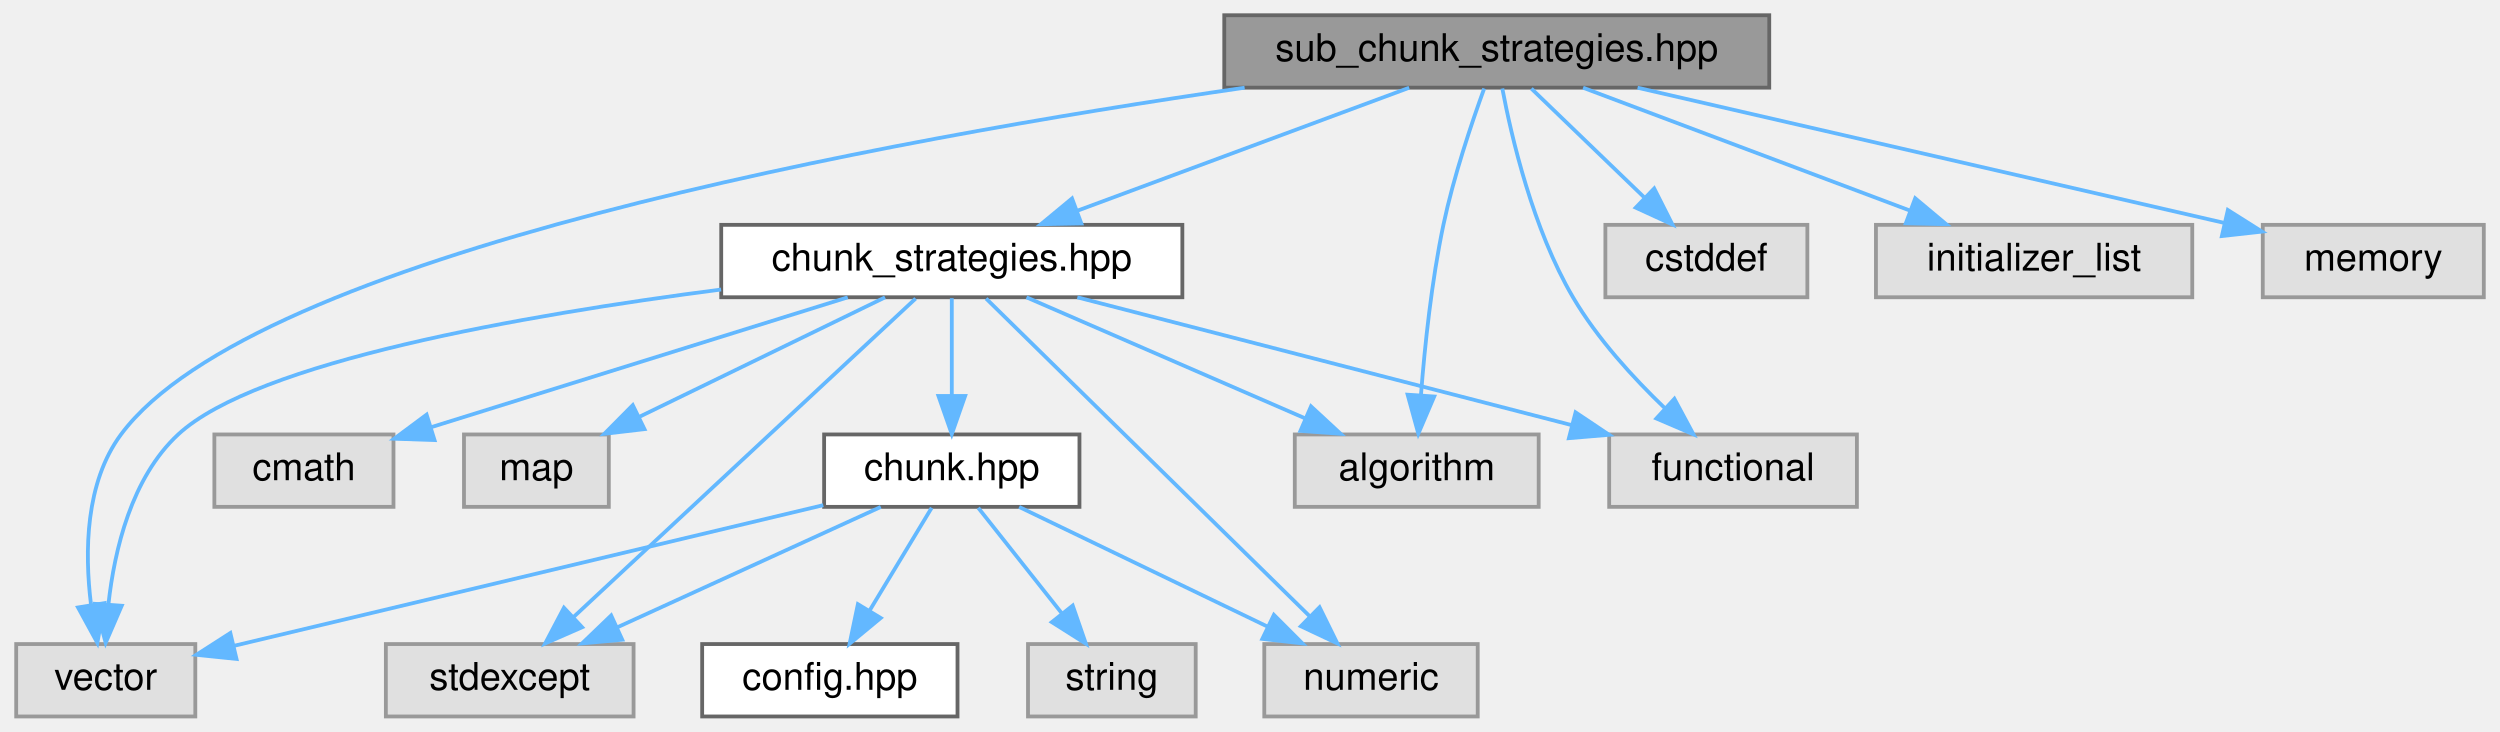
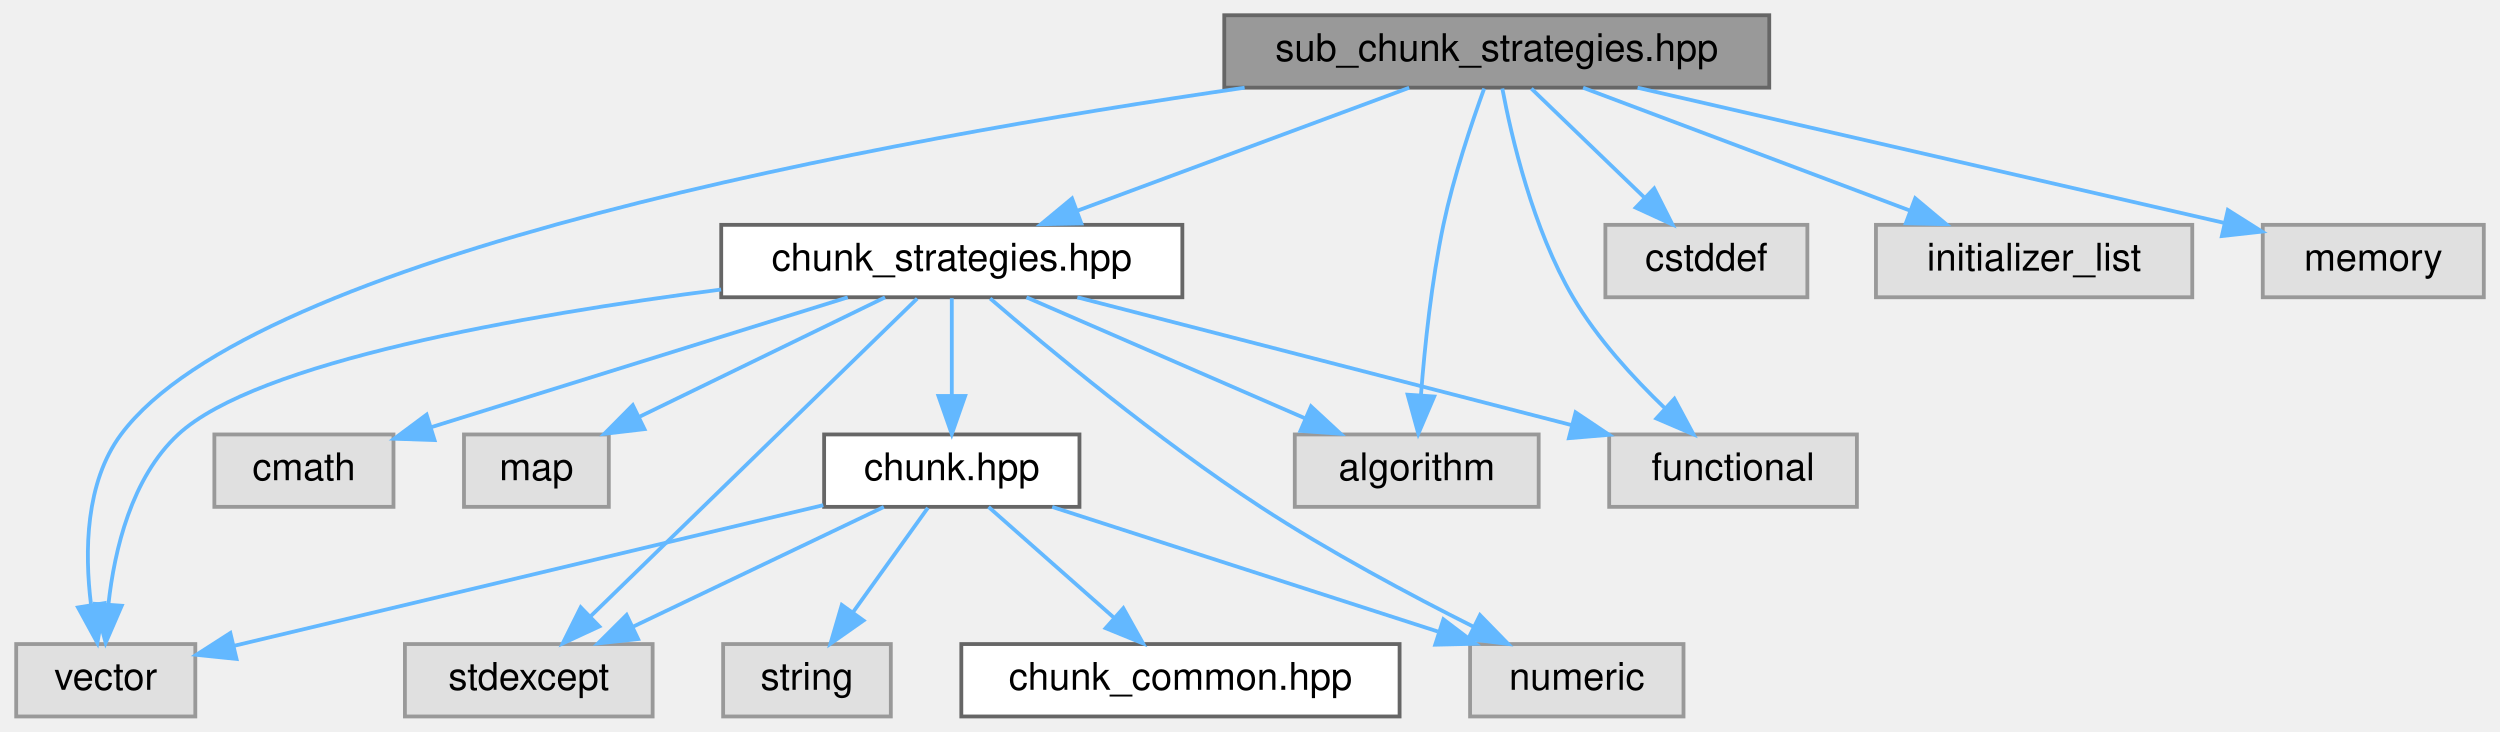
<svg xmlns="http://www.w3.org/2000/svg" xmlns:xlink="http://www.w3.org/1999/xlink" width="656pt" height="192pt" viewBox="0.00 0.00 655.50 192.00">
  <g id="graph0" class="graph" transform="scale(1 1) rotate(0) translate(4 188)">
    <g id="Node000001" class="node">
      <g id="a_Node000001">
        <a xlink:title="Advanced sub-chunking strategies for hierarchical data processing.">
          <polygon fill="#999999" stroke="#666666" points="460,-184 317,-184 317,-165 460,-165 460,-184" />
          <text text-anchor="middle" x="388.5" y="-172" font-family="Helvetica,sans-Serif" font-size="10.00">sub_chunk_strategies.hpp</text>
        </a>
      </g>
    </g>
    <g id="Node000002" class="node">
      <g id="a_Node000002">
        <a xlink:href="chunk__strategies_8hpp.html" target="_top" xlink:title="Defines various strategies for chunking data based on different criteria.">
          <polygon fill="white" stroke="#666666" points="306,-129 185,-129 185,-110 306,-110 306,-129" />
          <text text-anchor="middle" x="245.5" y="-117" font-family="Helvetica,sans-Serif" font-size="10.00">chunk_strategies.hpp</text>
        </a>
      </g>
    </g>
    <g id="edge1_Node000001_Node000002" class="edge">
      <g id="a_edge1_Node000001_Node000002">
        <a xlink:title=" ">
          <path fill="none" stroke="#63b8ff" d="M365.52,-164.98C342,-156.27 305.21,-142.63 278.56,-132.75" />
          <polygon fill="#63b8ff" stroke="#63b8ff" points="279.49,-129.36 268.89,-129.17 277.05,-135.93 279.49,-129.36" />
        </a>
      </g>
    </g>
+     <g id="Node000008" class="node">
+       <g id="a_Node000008">
+         <a xlink:title=" ">
+           <polygon fill="#e0e0e0" stroke="#999999" points="47,-19 0,-19 0,0 47,0 47,-19" />
+           <text text-anchor="middle" x="23.5" y="-7" font-family="Helvetica,sans-Serif" font-size="10.00">vector</text>
+         </a>
+       </g>
+     </g>
+     <g id="edge20_Node000001_Node000008" class="edge">
+       <g id="a_edge20_Node000001_Node000008">
+         <a xlink:title=" ">
+           <path fill="none" stroke="#63b8ff" d="M322.34,-164.99C228.06,-151.33 62.54,-121.16 27.5,-74 18.13,-61.39 17.94,-43.2 19.61,-29.52" />
+           <polygon fill="#63b8ff" stroke="#63b8ff" points="23.13,-29.74 21.3,-19.3 16.22,-28.6 23.13,-29.74" />
+         </a>
+       </g>
+     </g>
+     <g id="Node000009" class="node">
+       <g id="a_Node000009">
+         <a xlink:title=" ">
+           <polygon fill="#e0e0e0" stroke="#999999" points="399.5,-74 335.5,-74 335.5,-55 399.5,-55 399.5,-74" />
+           <text text-anchor="middle" x="367.5" y="-62" font-family="Helvetica,sans-Serif" font-size="10.00">algorithm</text>
+         </a>
+       </g>
+     </g>
+     <g id="edge15_Node000001_Node000009" class="edge">
+       <g id="a_edge15_Node000001_Node000009">
+         <a xlink:title=" ">
+           <path fill="none" stroke="#63b8ff" d="M385.2,-164.77C381.97,-155.89 377.17,-141.68 374.5,-129 371.39,-114.21 369.61,-97.17 368.62,-84.47" />
+           <polygon fill="#63b8ff" stroke="#63b8ff" points="372.09,-83.95 367.92,-74.21 365.11,-84.43 372.09,-83.95" />
+         </a>
+       </g>
+     </g>
+     <g id="Node000011" class="node">
+       <g id="a_Node000011">
+         <a xlink:title=" ">
+           <polygon fill="#e0e0e0" stroke="#999999" points="483,-74 418,-74 418,-55 483,-55 483,-74" />
+           <text text-anchor="middle" x="450.5" y="-62" font-family="Helvetica,sans-Serif" font-size="10.00">functional</text>
+         </a>
+       </g>
+     </g>
+     <g id="edge17_Node000001_Node000011" class="edge">
+       <g id="a_edge17_Node000001_Node000011">
+         <a xlink:title=" ">
+           <path fill="none" stroke="#63b8ff" d="M389.96,-164.78C392.36,-152.05 397.97,-127.94 408.5,-110 414.86,-99.17 424.3,-88.85 432.62,-80.88" />
+           <polygon fill="#63b8ff" stroke="#63b8ff" points="435.11,-83.36 440.12,-74.02 430.38,-78.19 435.11,-83.36" />
+         </a>
+       </g>
+     </g>
+     <g id="Node000013" class="node">
+       <g id="a_Node000013">
+         <a xlink:title=" ">
+           <polygon fill="#e0e0e0" stroke="#999999" points="470,-129 417,-129 417,-110 470,-110 470,-129" />
+           <text text-anchor="middle" x="443.5" y="-117" font-family="Helvetica,sans-Serif" font-size="10.00">cstddef</text>
+         </a>
+       </g>
+     </g>
+     <g id="edge16_Node000001_Node000013" class="edge">
+       <g id="a_edge16_Node000001_Node000013">
+         <a xlink:title=" ">
+           <path fill="none" stroke="#63b8ff" d="M397.58,-164.75C405.59,-157.03 417.46,-145.6 427.12,-136.28" />
+           <polygon fill="#63b8ff" stroke="#63b8ff" points="429.81,-138.55 434.59,-129.09 424.96,-133.51 429.81,-138.55" />
+         </a>
+       </g>
+     </g>
+     <g id="Node000014" class="node">
+       <g id="a_Node000014">
+         <a xlink:title=" ">
+           <polygon fill="#e0e0e0" stroke="#999999" points="571,-129 488,-129 488,-110 571,-110 571,-129" />
+           <text text-anchor="middle" x="529.5" y="-117" font-family="Helvetica,sans-Serif" font-size="10.00">initializer_list</text>
+         </a>
+       </g>
+     </g>
+     <g id="edge18_Node000001_Node000014" class="edge">
+       <g id="a_edge18_Node000001_Node000014">
+         <a xlink:title=" ">
+           <path fill="none" stroke="#63b8ff" d="M411.15,-164.98C434.35,-156.27 470.62,-142.63 496.9,-132.75" />
+           <polygon fill="#63b8ff" stroke="#63b8ff" points="498.3,-135.97 506.43,-129.17 495.84,-129.41 498.3,-135.97" />
+         </a>
+       </g>
+     </g>
+     <g id="Node000015" class="node">
+       <g id="a_Node000015">
+         <a xlink:title=" ">
+           <polygon fill="#e0e0e0" stroke="#999999" points="647.5,-129 589.5,-129 589.5,-110 647.5,-110 647.5,-129" />
+           <text text-anchor="middle" x="618.5" y="-117" font-family="Helvetica,sans-Serif" font-size="10.00">memory</text>
+         </a>
+       </g>
+     </g>
+     <g id="edge19_Node000001_Node000015" class="edge">
+       <g id="a_edge19_Node000001_Node000015">
+         <a xlink:title=" ">
+           <path fill="none" stroke="#63b8ff" d="M425.45,-164.98C467.66,-155.26 536.41,-139.42 579.47,-129.49" />
+           <polygon fill="#63b8ff" stroke="#63b8ff" points="580.34,-132.89 589.3,-127.23 578.77,-126.06 580.34,-132.89" />
+         </a>
+       </g>
+     </g>
+     <g id="Node000003" class="node">
+       <g id="a_Node000003">
+         <a xlink:href="chunk_8hpp.html" target="_top" xlink:title=" ">
+           <polygon fill="white" stroke="#666666" points="279,-74 212,-74 212,-55 279,-55 279,-74" />
+           <text text-anchor="middle" x="245.5" y="-62" font-family="Helvetica,sans-Serif" font-size="10.00">chunk.hpp</text>
+         </a>
+       </g>
+     </g>
+     <g id="edge2_Node000002_Node000003" class="edge">
+       <g id="a_edge2_Node000002_Node000003">
+         <a xlink:title=" ">
+           <path fill="none" stroke="#63b8ff" d="M245.5,-109.75C245.5,-102.8 245.5,-92.85 245.5,-84.13" />
+           <polygon fill="#63b8ff" stroke="#63b8ff" points="249,-84.09 245.5,-74.09 242,-84.09 249,-84.09" />
+         </a>
+       </g>
+     </g>
+     <g id="Node000005" class="node">
+       <g id="a_Node000005">
+         <a xlink:title=" ">
+           <polygon fill="#e0e0e0" stroke="#999999" points="437.5,-19 381.5,-19 381.5,0 437.5,0 437.5,-19" />
+           <text text-anchor="middle" x="409.5" y="-7" font-family="Helvetica,sans-Serif" font-size="10.00">numeric</text>
+         </a>
+       </g>
+     </g>
+     <g id="edge12_Node000002_Node000005" class="edge">
+       <g id="a_edge12_Node000002_Node000005">
+         <a xlink:title=" ">
+           <path fill="none" stroke="#63b8ff" d="M255.56,-109.68C270.47,-96.84 299.57,-72.59 326.5,-55 344.47,-43.27 365.83,-31.87 382.38,-23.55" />
+           <polygon fill="#63b8ff" stroke="#63b8ff" points="384.1,-26.6 391.5,-19.02 380.99,-20.33 384.1,-26.6" />
+         </a>
+       </g>
+     </g>
+     <g id="Node000006" class="node">
+       <g id="a_Node000006">
+         <a xlink:title=" ">
+           <polygon fill="#e0e0e0" stroke="#999999" points="167,-19 102,-19 102,0 167,0 167,-19" />
+           <text text-anchor="middle" x="134.5" y="-7" font-family="Helvetica,sans-Serif" font-size="10.00">stdexcept</text>
+         </a>
+       </g>
+     </g>
+     <g id="edge13_Node000002_Node000006" class="edge">
+       <g id="a_edge13_Node000002_Node000006">
+         <a xlink:title=" ">
+           <path fill="none" stroke="#63b8ff" d="M236.42,-109.66C217.62,-91.38 174.26,-49.18 150.6,-26.17" />
+           <polygon fill="#63b8ff" stroke="#63b8ff" points="153.01,-23.62 143.4,-19.16 148.13,-28.64 153.01,-23.62" />
+         </a>
+       </g>
+     </g>
+     <g id="edge14_Node000002_Node000008" class="edge">
+       <g id="a_edge14_Node000002_Node000008">
+         <a xlink:title=" ">
+           <path fill="none" stroke="#63b8ff" d="M184.96,-112.03C132.87,-105.28 62.97,-92.99 42.5,-74 30.25,-62.64 25.79,-43.74 24.21,-29.51" />
+           <polygon fill="#63b8ff" stroke="#63b8ff" points="27.69,-29.05 23.48,-19.33 20.71,-29.55 27.69,-29.05" />
+         </a>
+       </g>
+     </g>
+     <g id="edge8_Node000002_Node000009" class="edge">
+       <g id="a_edge8_Node000002_Node000009">
+         <a xlink:title=" ">
+           <path fill="none" stroke="#63b8ff" d="M265.1,-109.98C284.82,-101.42 315.45,-88.11 338.08,-78.28" />
+           <polygon fill="#63b8ff" stroke="#63b8ff" points="339.76,-81.37 347.54,-74.17 336.98,-74.94 339.76,-81.37" />
+         </a>
+       </g>
+     </g>
+     <g id="Node000010" class="node">
+       <g id="a_Node000010">
+         <a xlink:title=" ">
+           <polygon fill="#e0e0e0" stroke="#999999" points="99,-74 52,-74 52,-55 99,-55 99,-74" />
+           <text text-anchor="middle" x="75.5" y="-62" font-family="Helvetica,sans-Serif" font-size="10.00">cmath</text>
+         </a>
+       </g>
+     </g>
+     <g id="edge9_Node000002_Node000010" class="edge">
+       <g id="a_edge9_Node000002_Node000010">
+         <a xlink:title=" ">
+           <path fill="none" stroke="#63b8ff" d="M218.19,-109.98C188.46,-100.72 140.91,-85.89 108.96,-75.93" />
+           <polygon fill="#63b8ff" stroke="#63b8ff" points="109.77,-72.52 99.18,-72.88 107.69,-79.2 109.77,-72.52" />
+         </a>
+       </g>
+     </g>
+     <g id="edge10_Node000002_Node000011" class="edge">
+       <g id="a_edge10_Node000002_Node000011">
+         <a xlink:title=" ">
+           <path fill="none" stroke="#63b8ff" d="M278.44,-109.98C313.66,-100.88 369.63,-86.41 408.11,-76.46" />
+           <polygon fill="#63b8ff" stroke="#63b8ff" points="409.18,-79.8 417.98,-73.91 407.43,-73.02 409.18,-79.8" />
+         </a>
+       </g>
+     </g>
+     <g id="Node000012" class="node">
+       <g id="a_Node000012">
+         <a xlink:title=" ">
+           <polygon fill="#e0e0e0" stroke="#999999" points="155.5,-74 117.5,-74 117.5,-55 155.5,-55 155.5,-74" />
+           <text text-anchor="middle" x="136.5" y="-62" font-family="Helvetica,sans-Serif" font-size="10.00">map</text>
+         </a>
+       </g>
+     </g>
+     <g id="edge11_Node000002_Node000012" class="edge">
+       <g id="a_edge11_Node000002_Node000012">
+         <a xlink:title=" ">
+           <path fill="none" stroke="#63b8ff" d="M227.99,-109.98C210.53,-101.5 183.49,-88.35 163.33,-78.54" />
+           <polygon fill="#63b8ff" stroke="#63b8ff" points="164.86,-75.4 154.33,-74.17 161.79,-81.69 164.86,-75.4" />
+         </a>
+       </g>
+     </g>
+     <g id="Node000004" class="node">
+       <g id="a_Node000004">
+         <a xlink:href="chunk__common_8hpp.html" target="_top" xlink:title=" ">
+           <polygon fill="white" stroke="#666666" points="363,-19 248,-19 248,0 363,0 363,-19" />
+           <text text-anchor="middle" x="305.5" y="-7" font-family="Helvetica,sans-Serif" font-size="10.00">chunk_common.hpp</text>
+         </a>
+       </g>
+     </g>
+     <g id="edge3_Node000003_Node000004" class="edge">
+       <g id="a_edge3_Node000003_Node000004">
+         <a xlink:title=" ">
+           <path fill="none" stroke="#63b8ff" d="M255.14,-54.98C264.01,-47.15 277.37,-35.34 288.11,-25.86" />
+           <polygon fill="#63b8ff" stroke="#63b8ff" points="290.51,-28.41 295.68,-19.17 285.87,-23.17 290.51,-28.41" />
+         </a>
+       </g>
+     </g>
+     <g id="edge4_Node000003_Node000005" class="edge">
+       <g id="a_edge4_Node000003_Node000005">
+         <a xlink:title=" ">
+           <path fill="none" stroke="#63b8ff" d="M271.85,-54.98C299.26,-46.13 342.39,-32.19 373.06,-22.28" />
+           <polygon fill="#63b8ff" stroke="#63b8ff" points="374.5,-25.49 382.94,-19.08 372.35,-18.83 374.5,-25.49" />
+         </a>
+       </g>
+     </g>
+     <g id="edge5_Node000003_Node000006" class="edge">
+       <g id="a_edge5_Node000003_Node000006">
+         <a xlink:title=" ">
+           <path fill="none" stroke="#63b8ff" d="M227.67,-54.98C209.89,-46.5 182.35,-33.35 161.82,-23.54" />
+           <polygon fill="#63b8ff" stroke="#63b8ff" points="163.19,-20.32 152.66,-19.17 160.17,-26.64 163.19,-20.32" />
+         </a>
+       </g>
+     </g>
    <g id="Node000007" class="node">
      <g id="a_Node000007">
        <a xlink:title=" ">
-           <polygon fill="#e0e0e0" stroke="#999999" points="47,-19 0,-19 0,0 47,0 47,-19" />
-           <text text-anchor="middle" x="23.5" y="-7" font-family="Helvetica,sans-Serif" font-size="10.00">vector</text>
-         </a>
-       </g>
-     </g>
-     <g id="edge20_Node000001_Node000007" class="edge">
-       <g id="a_edge20_Node000001_Node000007">
-         <a xlink:title=" ">
-           <path fill="none" stroke="#63b8ff" d="M322.34,-164.99C228.06,-151.33 62.54,-121.16 27.5,-74 18.13,-61.39 17.94,-43.2 19.61,-29.52" />
-           <polygon fill="#63b8ff" stroke="#63b8ff" points="23.13,-29.74 21.3,-19.3 16.22,-28.6 23.13,-29.74" />
-         </a>
-       </g>
-     </g>
-     <g id="Node000009" class="node">
-       <g id="a_Node000009">
-         <a xlink:title=" ">
-           <polygon fill="#e0e0e0" stroke="#999999" points="399.5,-74 335.5,-74 335.5,-55 399.5,-55 399.5,-74" />
-           <text text-anchor="middle" x="367.5" y="-62" font-family="Helvetica,sans-Serif" font-size="10.00">algorithm</text>
-         </a>
-       </g>
-     </g>
-     <g id="edge15_Node000001_Node000009" class="edge">
-       <g id="a_edge15_Node000001_Node000009">
-         <a xlink:title=" ">
-           <path fill="none" stroke="#63b8ff" d="M385.2,-164.77C381.97,-155.89 377.17,-141.68 374.5,-129 371.39,-114.21 369.61,-97.17 368.62,-84.47" />
-           <polygon fill="#63b8ff" stroke="#63b8ff" points="372.09,-83.95 367.92,-74.21 365.11,-84.43 372.09,-83.95" />
-         </a>
-       </g>
-     </g>
-     <g id="Node000011" class="node">
-       <g id="a_Node000011">
-         <a xlink:title=" ">
-           <polygon fill="#e0e0e0" stroke="#999999" points="483,-74 418,-74 418,-55 483,-55 483,-74" />
-           <text text-anchor="middle" x="450.5" y="-62" font-family="Helvetica,sans-Serif" font-size="10.00">functional</text>
-         </a>
-       </g>
-     </g>
-     <g id="edge17_Node000001_Node000011" class="edge">
-       <g id="a_edge17_Node000001_Node000011">
-         <a xlink:title=" ">
-           <path fill="none" stroke="#63b8ff" d="M389.96,-164.78C392.36,-152.05 397.97,-127.94 408.5,-110 414.86,-99.17 424.3,-88.85 432.62,-80.88" />
-           <polygon fill="#63b8ff" stroke="#63b8ff" points="435.11,-83.36 440.12,-74.02 430.38,-78.19 435.11,-83.36" />
-         </a>
-       </g>
-     </g>
-     <g id="Node000013" class="node">
-       <g id="a_Node000013">
-         <a xlink:title=" ">
-           <polygon fill="#e0e0e0" stroke="#999999" points="470,-129 417,-129 417,-110 470,-110 470,-129" />
-           <text text-anchor="middle" x="443.5" y="-117" font-family="Helvetica,sans-Serif" font-size="10.00">cstddef</text>
-         </a>
-       </g>
-     </g>
-     <g id="edge16_Node000001_Node000013" class="edge">
-       <g id="a_edge16_Node000001_Node000013">
-         <a xlink:title=" ">
-           <path fill="none" stroke="#63b8ff" d="M397.58,-164.75C405.59,-157.03 417.46,-145.6 427.12,-136.28" />
-           <polygon fill="#63b8ff" stroke="#63b8ff" points="429.81,-138.55 434.59,-129.09 424.96,-133.51 429.81,-138.55" />
-         </a>
-       </g>
-     </g>
-     <g id="Node000014" class="node">
-       <g id="a_Node000014">
-         <a xlink:title=" ">
-           <polygon fill="#e0e0e0" stroke="#999999" points="571,-129 488,-129 488,-110 571,-110 571,-129" />
-           <text text-anchor="middle" x="529.5" y="-117" font-family="Helvetica,sans-Serif" font-size="10.00">initializer_list</text>
-         </a>
-       </g>
-     </g>
-     <g id="edge18_Node000001_Node000014" class="edge">
-       <g id="a_edge18_Node000001_Node000014">
-         <a xlink:title=" ">
-           <path fill="none" stroke="#63b8ff" d="M411.15,-164.98C434.35,-156.27 470.62,-142.63 496.9,-132.75" />
-           <polygon fill="#63b8ff" stroke="#63b8ff" points="498.3,-135.97 506.43,-129.17 495.84,-129.41 498.3,-135.97" />
-         </a>
-       </g>
-     </g>
-     <g id="Node000015" class="node">
-       <g id="a_Node000015">
-         <a xlink:title=" ">
-           <polygon fill="#e0e0e0" stroke="#999999" points="647.5,-129 589.5,-129 589.5,-110 647.5,-110 647.5,-129" />
-           <text text-anchor="middle" x="618.5" y="-117" font-family="Helvetica,sans-Serif" font-size="10.00">memory</text>
-         </a>
-       </g>
-     </g>
-     <g id="edge19_Node000001_Node000015" class="edge">
-       <g id="a_edge19_Node000001_Node000015">
-         <a xlink:title=" ">
-           <path fill="none" stroke="#63b8ff" d="M425.45,-164.98C467.66,-155.26 536.41,-139.42 579.47,-129.49" />
-           <polygon fill="#63b8ff" stroke="#63b8ff" points="580.34,-132.89 589.3,-127.23 578.77,-126.06 580.34,-132.89" />
-         </a>
-       </g>
-     </g>
-     <g id="Node000003" class="node">
-       <g id="a_Node000003">
-         <a xlink:href="chunk_8hpp.html" target="_top" xlink:title="Template class for chunk-based data processing.">
-           <polygon fill="white" stroke="#666666" points="279,-74 212,-74 212,-55 279,-55 279,-74" />
-           <text text-anchor="middle" x="245.5" y="-62" font-family="Helvetica,sans-Serif" font-size="10.00">chunk.hpp</text>
-         </a>
-       </g>
-     </g>
-     <g id="edge2_Node000002_Node000003" class="edge">
-       <g id="a_edge2_Node000002_Node000003">
-         <a xlink:title=" ">
-           <path fill="none" stroke="#63b8ff" d="M245.5,-109.75C245.5,-102.8 245.5,-92.85 245.5,-84.13" />
-           <polygon fill="#63b8ff" stroke="#63b8ff" points="249,-84.09 245.5,-74.09 242,-84.09 249,-84.09" />
-         </a>
-       </g>
-     </g>
-     <g id="Node000004" class="node">
-       <g id="a_Node000004">
-         <a xlink:title=" ">
-           <polygon fill="#e0e0e0" stroke="#999999" points="383.5,-19 327.5,-19 327.5,0 383.5,0 383.5,-19" />
-           <text text-anchor="middle" x="355.5" y="-7" font-family="Helvetica,sans-Serif" font-size="10.00">numeric</text>
-         </a>
-       </g>
-     </g>
-     <g id="edge12_Node000002_Node000004" class="edge">
-       <g id="a_edge12_Node000002_Node000004">
-         <a xlink:title=" ">
-           <path fill="none" stroke="#63b8ff" d="M254.5,-109.66C273.13,-91.38 316.1,-49.18 339.54,-26.17" />
-           <polygon fill="#63b8ff" stroke="#63b8ff" points="342,-28.66 346.68,-19.16 337.09,-23.67 342,-28.66" />
-         </a>
-       </g>
-     </g>
-     <g id="Node000005" class="node">
-       <g id="a_Node000005">
-         <a xlink:title=" ">
-           <polygon fill="#e0e0e0" stroke="#999999" points="162,-19 97,-19 97,0 162,0 162,-19" />
-           <text text-anchor="middle" x="129.5" y="-7" font-family="Helvetica,sans-Serif" font-size="10.00">stdexcept</text>
-         </a>
-       </g>
-     </g>
-     <g id="edge13_Node000002_Node000005" class="edge">
-       <g id="a_edge13_Node000002_Node000005">
-         <a xlink:title=" ">
-           <path fill="none" stroke="#63b8ff" d="M236.01,-109.66C216.37,-91.38 171.05,-49.18 146.33,-26.17" />
-           <polygon fill="#63b8ff" stroke="#63b8ff" points="148.5,-23.41 138.8,-19.16 143.73,-28.53 148.5,-23.41" />
-         </a>
-       </g>
-     </g>
-     <g id="edge14_Node000002_Node000007" class="edge">
-       <g id="a_edge14_Node000002_Node000007">
-         <a xlink:title=" ">
-           <path fill="none" stroke="#63b8ff" d="M184.96,-112.03C132.87,-105.28 62.97,-92.99 42.5,-74 30.25,-62.64 25.79,-43.74 24.21,-29.51" />
-           <polygon fill="#63b8ff" stroke="#63b8ff" points="27.69,-29.05 23.48,-19.33 20.71,-29.55 27.69,-29.05" />
-         </a>
-       </g>
-     </g>
-     <g id="edge8_Node000002_Node000009" class="edge">
-       <g id="a_edge8_Node000002_Node000009">
-         <a xlink:title=" ">
-           <path fill="none" stroke="#63b8ff" d="M265.1,-109.98C284.82,-101.42 315.45,-88.11 338.08,-78.28" />
-           <polygon fill="#63b8ff" stroke="#63b8ff" points="339.76,-81.37 347.54,-74.17 336.98,-74.94 339.76,-81.37" />
-         </a>
-       </g>
-     </g>
-     <g id="Node000010" class="node">
-       <g id="a_Node000010">
-         <a xlink:title=" ">
-           <polygon fill="#e0e0e0" stroke="#999999" points="99,-74 52,-74 52,-55 99,-55 99,-74" />
-           <text text-anchor="middle" x="75.5" y="-62" font-family="Helvetica,sans-Serif" font-size="10.00">cmath</text>
-         </a>
-       </g>
-     </g>
-     <g id="edge9_Node000002_Node000010" class="edge">
-       <g id="a_edge9_Node000002_Node000010">
-         <a xlink:title=" ">
-           <path fill="none" stroke="#63b8ff" d="M218.19,-109.98C188.46,-100.72 140.91,-85.89 108.96,-75.93" />
-           <polygon fill="#63b8ff" stroke="#63b8ff" points="109.77,-72.52 99.18,-72.88 107.69,-79.2 109.77,-72.52" />
-         </a>
-       </g>
-     </g>
-     <g id="edge10_Node000002_Node000011" class="edge">
-       <g id="a_edge10_Node000002_Node000011">
-         <a xlink:title=" ">
-           <path fill="none" stroke="#63b8ff" d="M278.44,-109.98C313.66,-100.88 369.63,-86.41 408.11,-76.46" />
-           <polygon fill="#63b8ff" stroke="#63b8ff" points="409.18,-79.8 417.98,-73.91 407.43,-73.02 409.18,-79.8" />
-         </a>
-       </g>
-     </g>
-     <g id="Node000012" class="node">
-       <g id="a_Node000012">
-         <a xlink:title=" ">
-           <polygon fill="#e0e0e0" stroke="#999999" points="155.5,-74 117.5,-74 117.5,-55 155.5,-55 155.5,-74" />
-           <text text-anchor="middle" x="136.5" y="-62" font-family="Helvetica,sans-Serif" font-size="10.00">map</text>
-         </a>
-       </g>
-     </g>
-     <g id="edge11_Node000002_Node000012" class="edge">
-       <g id="a_edge11_Node000002_Node000012">
-         <a xlink:title=" ">
-           <path fill="none" stroke="#63b8ff" d="M227.99,-109.98C210.53,-101.5 183.49,-88.35 163.33,-78.54" />
-           <polygon fill="#63b8ff" stroke="#63b8ff" points="164.86,-75.4 154.33,-74.17 161.79,-81.69 164.86,-75.4" />
-         </a>
-       </g>
-     </g>
-     <g id="edge3_Node000003_Node000004" class="edge">
-       <g id="a_edge3_Node000003_Node000004">
-         <a xlink:title=" ">
-           <path fill="none" stroke="#63b8ff" d="M263.17,-54.98C280.79,-46.5 308.08,-33.35 328.43,-23.54" />
-           <polygon fill="#63b8ff" stroke="#63b8ff" points="330.02,-26.66 337.51,-19.17 326.98,-20.36 330.02,-26.66" />
-         </a>
-       </g>
-     </g>
-     <g id="edge4_Node000003_Node000005" class="edge">
-       <g id="a_edge4_Node000003_Node000005">
-         <a xlink:title=" ">
-           <path fill="none" stroke="#63b8ff" d="M226.86,-54.98C208.2,-46.46 179.25,-33.23 157.76,-23.41" />
-           <polygon fill="#63b8ff" stroke="#63b8ff" points="159.03,-20.14 148.48,-19.17 156.12,-26.51 159.03,-20.14" />
-         </a>
-       </g>
-     </g>
-     <g id="Node000006" class="node">
-       <g id="a_Node000006">
-         <a xlink:title=" ">
-           <polygon fill="#e0e0e0" stroke="#999999" points="309.5,-19 265.5,-19 265.5,0 309.5,0 309.5,-19" />
-           <text text-anchor="middle" x="287.5" y="-7" font-family="Helvetica,sans-Serif" font-size="10.00">string</text>
-         </a>
-       </g>
-     </g>
-     <g id="edge5_Node000003_Node000006" class="edge">
-       <g id="a_edge5_Node000003_Node000006">
-         <a xlink:title=" ">
-           <path fill="none" stroke="#63b8ff" d="M252.44,-54.75C258.37,-47.26 267.07,-36.28 274.32,-27.13" />
-           <polygon fill="#63b8ff" stroke="#63b8ff" points="277.23,-29.1 280.69,-19.09 271.74,-24.75 277.23,-29.1" />
+           <polygon fill="#e0e0e0" stroke="#999999" points="229.5,-19 185.5,-19 185.5,0 229.5,0 229.5,-19" />
+           <text text-anchor="middle" x="207.5" y="-7" font-family="Helvetica,sans-Serif" font-size="10.00">string</text>
        </a>
      </g>
    </g>
    <g id="edge6_Node000003_Node000007" class="edge">
      <g id="a_edge6_Node000003_Node000007">
        <a xlink:title=" ">
+           <path fill="none" stroke="#63b8ff" d="M239.23,-54.75C233.91,-47.34 226.14,-36.5 219.62,-27.41" />
+           <polygon fill="#63b8ff" stroke="#63b8ff" points="222.33,-25.18 213.66,-19.09 216.64,-29.26 222.33,-25.18" />
+         </a>
+       </g>
+     </g>
+     <g id="edge7_Node000003_Node000008" class="edge">
+       <g id="a_edge7_Node000003_Node000008">
+         <a xlink:title=" ">
          <path fill="none" stroke="#63b8ff" d="M211.78,-55.45C169.96,-45.47 99.09,-28.55 57.25,-18.56" />
          <polygon fill="#63b8ff" stroke="#63b8ff" points="57.81,-15.09 47.27,-16.18 56.19,-21.9 57.81,-15.09" />
        </a>
      </g>
    </g>
-     <g id="Node000008" class="node">
-       <g id="a_Node000008">
-         <a xlink:href="config_8hpp.html" target="_top" xlink:title=" ">
-           <polygon fill="white" stroke="#666666" points="247,-19 180,-19 180,0 247,0 247,-19" />
-           <text text-anchor="middle" x="213.5" y="-7" font-family="Helvetica,sans-Serif" font-size="10.00">config.hpp</text>
-         </a>
-       </g>
-     </g>
-     <g id="edge7_Node000003_Node000008" class="edge">
-       <g id="a_edge7_Node000003_Node000008">
-         <a xlink:title=" ">
-           <path fill="none" stroke="#63b8ff" d="M240.22,-54.75C235.79,-47.42 229.34,-36.73 223.88,-27.7" />
-           <polygon fill="#63b8ff" stroke="#63b8ff" points="226.85,-25.84 218.69,-19.09 220.86,-29.46 226.85,-25.84" />
-         </a>
-       </g>
-     </g>
  </g>
</svg>
